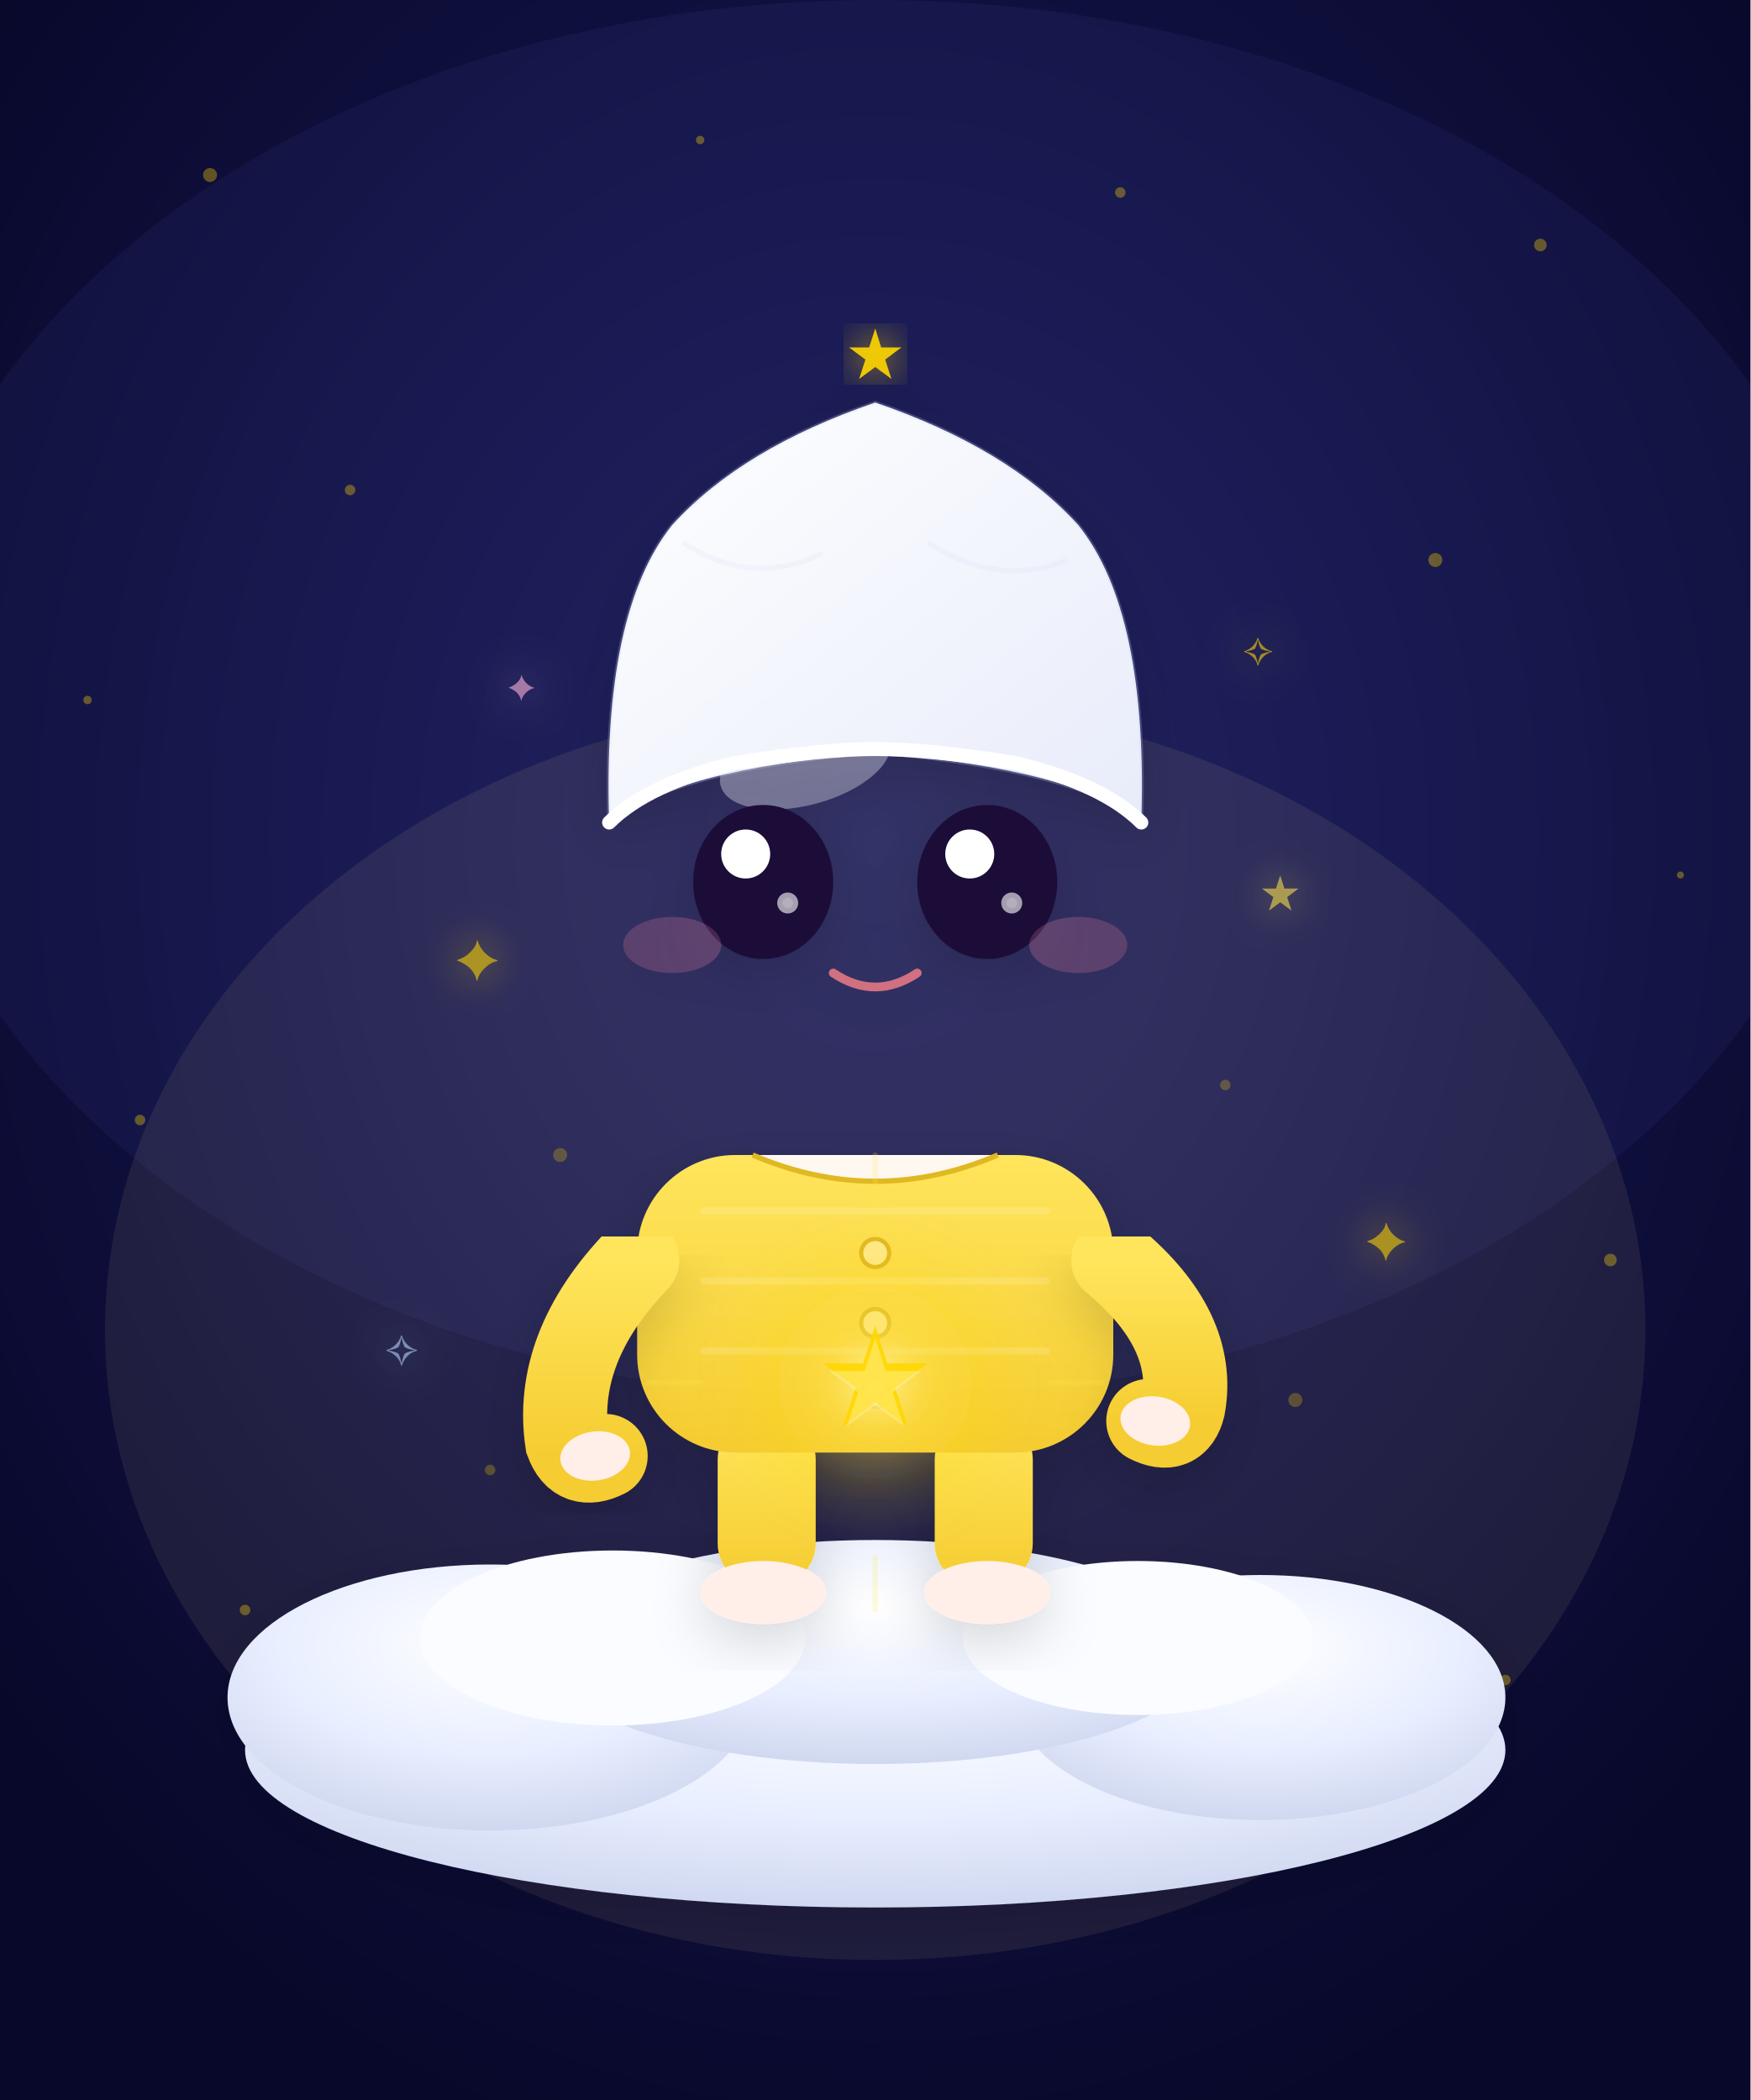
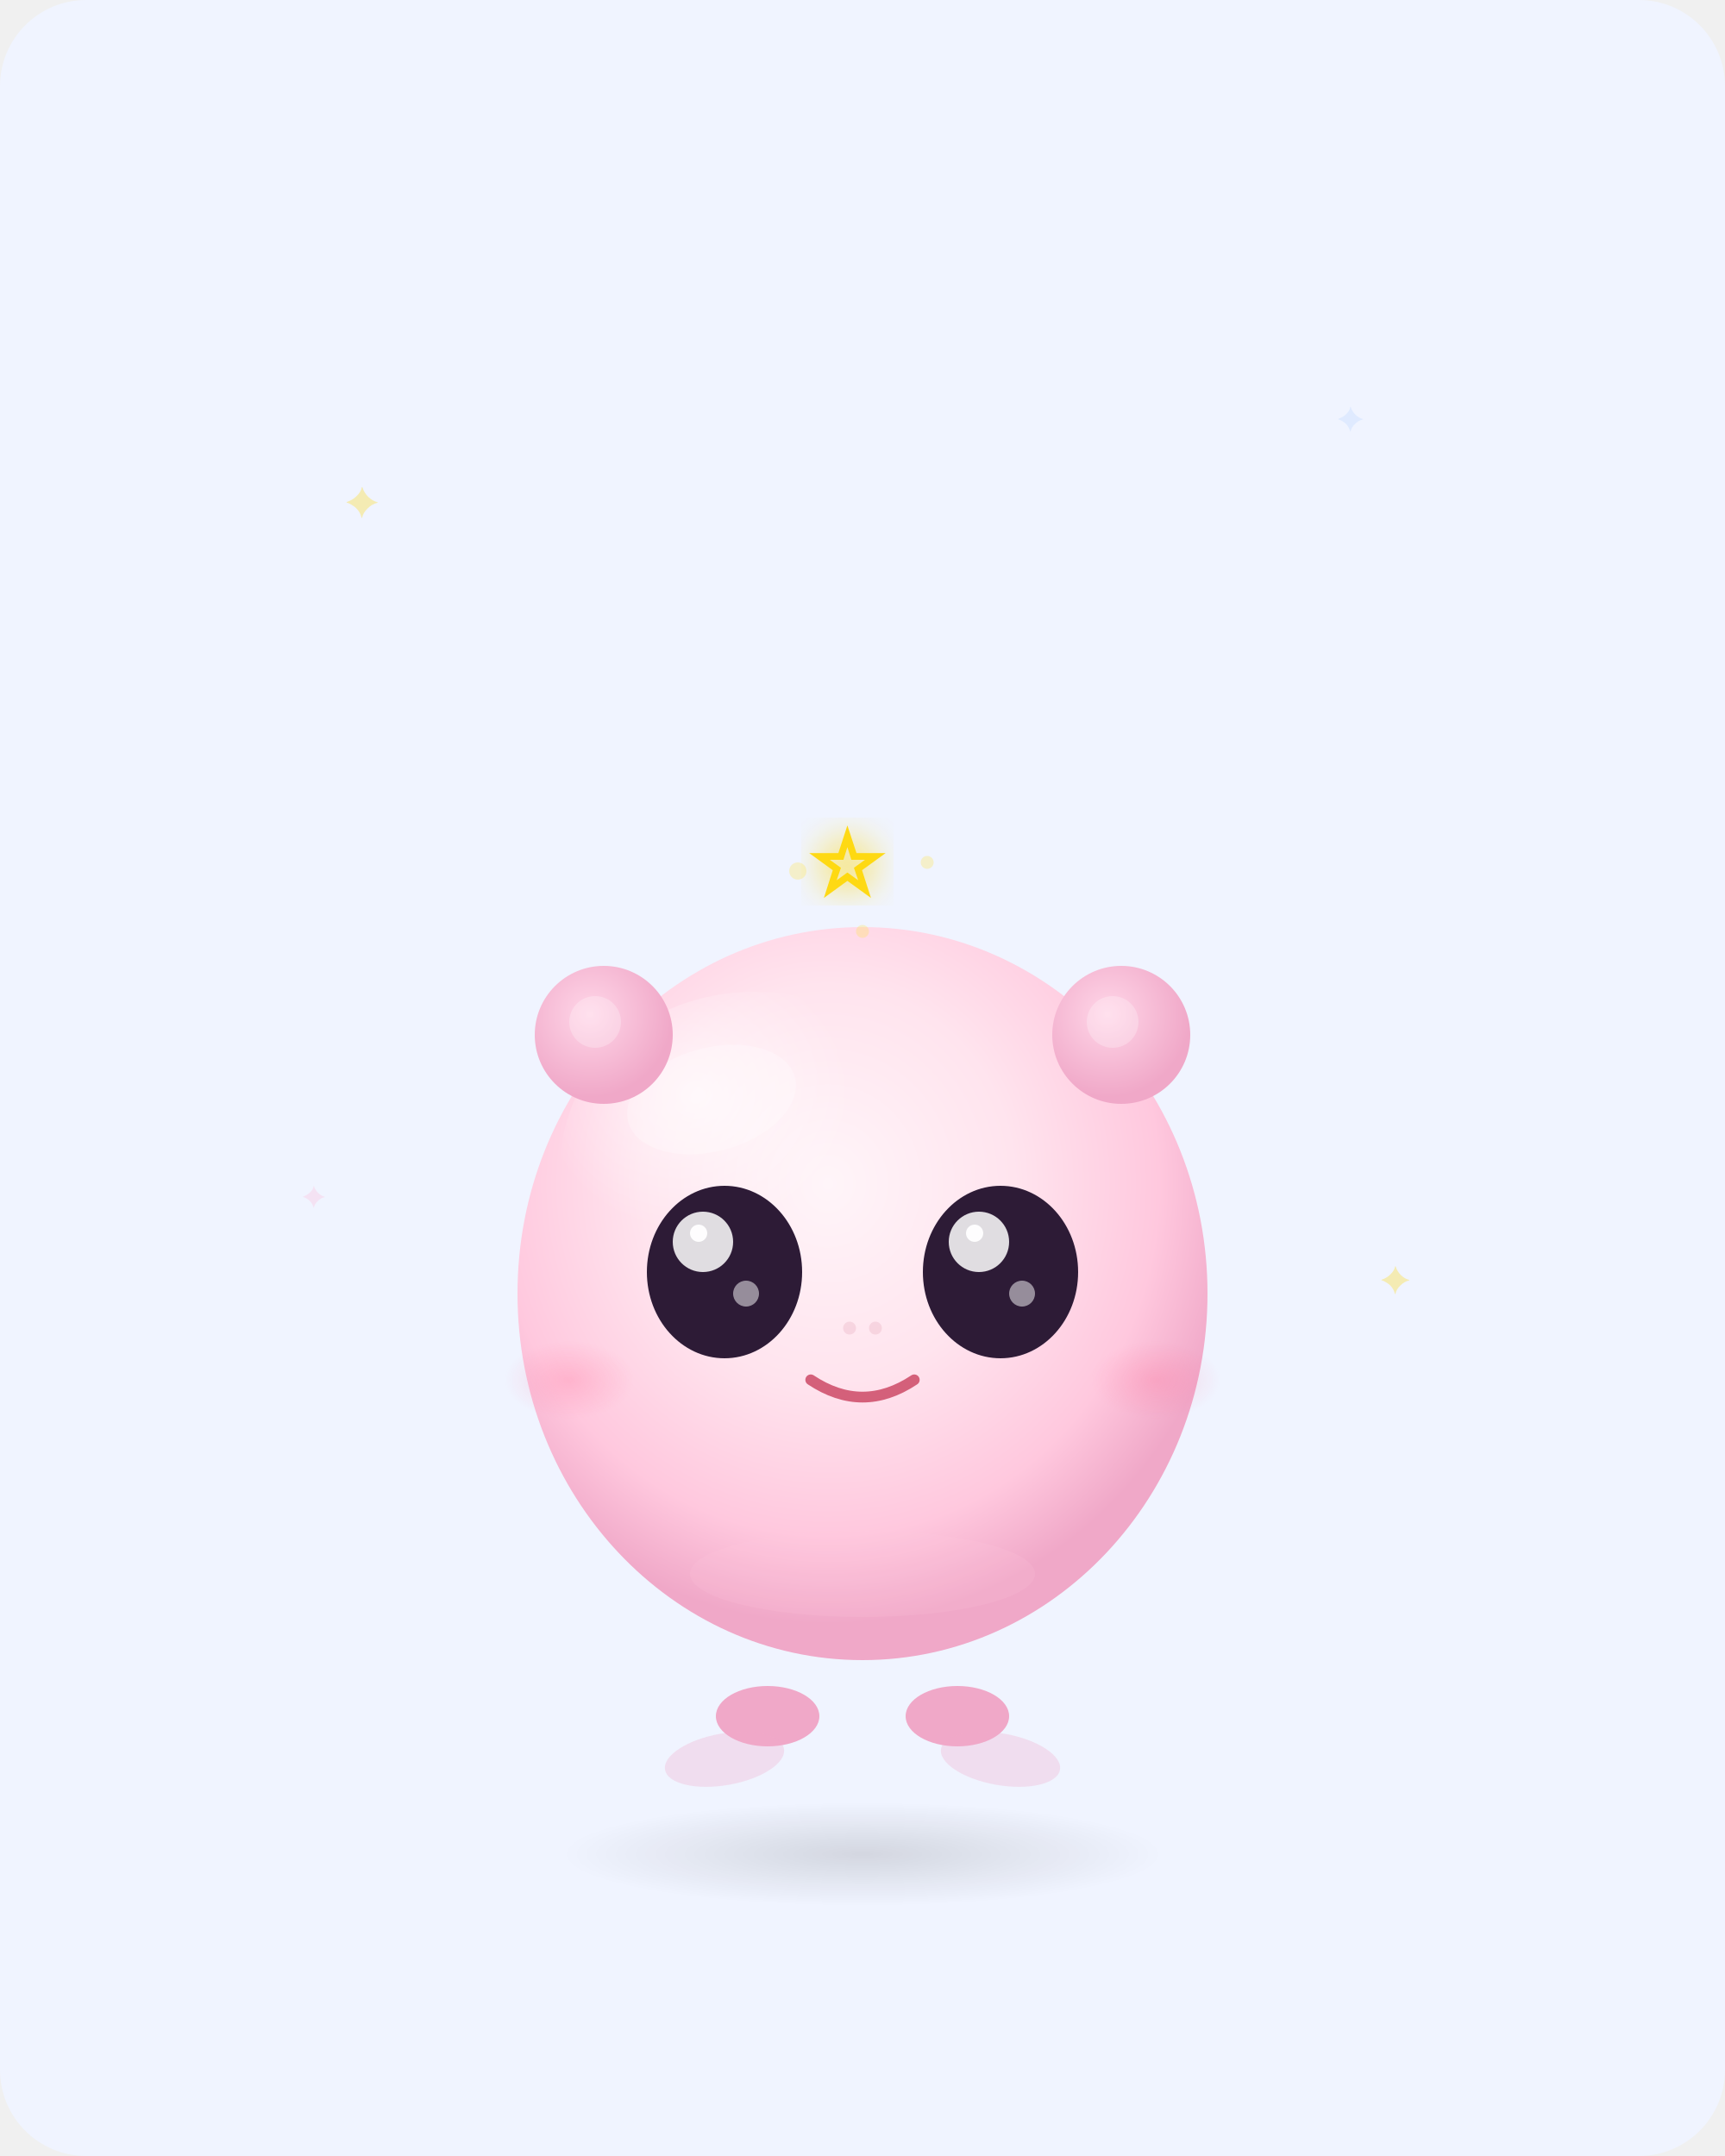
- <svg xmlns="http://www.w3.org/2000/svg" viewBox="0 0 500 600" width="500" height="600">
+ <svg xmlns="http://www.w3.org/2000/svg" viewBox="0 0 400 500" width="400" height="500">
  <defs>
-     <radialGradient id="sky" cx="50%" cy="40%" r="65%">
-       <stop offset="0%" stop-color="#1E1E5A" />
-       <stop offset="50%" stop-color="#121245" />
-       <stop offset="100%" stop-color="#08082A" />
+     <radialGradient id="dangoBody" cx="45%" cy="35%" r="60%">
+       <stop offset="0%" stop-color="#FFF5F9" />
+       <stop offset="45%" stop-color="#FFE4EE" />
+       <stop offset="80%" stop-color="#FFC8DE" />
+       <stop offset="100%" stop-color="#F0A8C8" />
    </radialGradient>
-     <radialGradient id="cloud" cx="50%" cy="30%" r="70%">
-       <stop offset="0%" stop-color="#FFFFFF" />
-       <stop offset="60%" stop-color="#E8EEFF" />
-       <stop offset="100%" stop-color="#D0D8F0" />
+     <radialGradient id="dangoHighlight" cx="35%" cy="30%" r="40%">
+       <stop offset="0%" stop-color="rgba(255,255,255,0.6)" />
+       <stop offset="100%" stop-color="rgba(255,255,255,0)" />
    </radialGradient>
-     <radialGradient id="skin" cx="40%" cy="35%" r="60%">
-       <stop offset="0%" stop-color="#FFF8F5" />
-       <stop offset="50%" stop-color="#FFEFE8" />
-       <stop offset="100%" stop-color="#F5E0D8" />
+     <radialGradient id="earGrad" cx="40%" cy="35%" r="60%">
+       <stop offset="0%" stop-color="#FFD6E8" />
+       <stop offset="100%" stop-color="#F0A8C8" />
    </radialGradient>
-     <linearGradient id="suit" x1="0%" y1="0%" x2="0%" y2="100%">
-       <stop offset="0%" stop-color="#FFE55C" />
-       <stop offset="100%" stop-color="#F5CC30" />
-     </linearGradient>
-     <linearGradient id="cap" x1="0%" y1="0%" x2="100%" y2="100%">
-       <stop offset="0%" stop-color="#FFFFFF" />
-       <stop offset="100%" stop-color="#E8ECFA" />
-     </linearGradient>
-     <radialGradient id="starglow" cx="50%" cy="50%" r="50%">
-       <stop offset="0%" stop-color="#FFF8C4" stop-opacity="0.5" />
-       <stop offset="30%" stop-color="#FFE44D" stop-opacity="0.15" />
-       <stop offset="100%" stop-color="#FFD700" stop-opacity="0" />
+     <radialGradient id="blushGrad" cx="50%" cy="50%" r="50%">
+       <stop offset="0%" stop-color="rgba(255,110,150,0.25)" />
+       <stop offset="100%" stop-color="rgba(255,110,150,0)" />
    </radialGradient>
-     <filter id="shadow">
-       <feDropShadow dx="0" dy="5" stdDeviation="8" flood-color="rgba(0,0,20,0.15)" />
-     </filter>
+     <radialGradient id="shadowGrad" cx="50%" cy="50%" r="50%">
+       <stop offset="0%" stop-color="rgba(0,0,0,0.12)" />
+       <stop offset="100%" stop-color="rgba(0,0,0,0)" />
+     </radialGradient>
    <filter id="glow">
-       <feGaussianBlur stdDeviation="6" result="b" />
+       <feGaussianBlur stdDeviation="4" result="b" />
      <feMerge>
        <feMergeNode in="b" />
        <feMergeNode in="SourceGraphic" />
      </feMerge>
    </filter>
  </defs>
-   <rect width="500" height="600" fill="url(#sky)" />
-   <ellipse cx="250" cy="200" rx="280" ry="200" fill="rgba(120,140,255,0.06)" />
-   <g fill="#FFD700" opacity="0.35">
-     <circle cx="60" cy="50" r="2">
-       <animate attributeName="opacity" values="0.2;0.8;0.2" dur="2s" repeatCount="indefinite" />
+   <rect width="400" height="500" fill="#F0F4FF" rx="20" />
+   <ellipse cx="200" cy="430" rx="70" ry="12" fill="url(#shadowGrad)">
+     <animate attributeName="rx" values="70;55;70" dur="3s" repeatCount="indefinite" />
+     <animate attributeName="ry" values="12;8;12" dur="3s" repeatCount="indefinite" />
+     <animate attributeName="opacity" values="1;0.6;1" dur="3s" repeatCount="indefinite" />
+   </ellipse>
+   <g opacity="0.3">
+     <text x="80" y="120" font-size="10" fill="#FFD700">✦
+       <animate attributeName="y" values="120;112;120" dur="3s" repeatCount="indefinite" />
+     </text>
+     <text x="310" y="100" font-size="8" fill="#B8D4FF">✦
+       <animate attributeName="y" values="100;93;100" dur="2.5s" repeatCount="indefinite" />
+     </text>
+     <text x="70" y="280" font-size="7" fill="#FFB8D8">✦
+       <animate attributeName="y" values="280;274;280" dur="3.5s" repeatCount="indefinite" />
+     </text>
+     <text x="320" y="300" font-size="9" fill="#FFD700">✦
+       <animate attributeName="y" values="300;292;300" dur="2.8s" repeatCount="indefinite" />
+     </text>
+   </g>
+   <g>
+     <ellipse cx="178" cy="398" rx="12" ry="7" fill="#F0A8C8" />
+     <ellipse cx="222" cy="398" rx="12" ry="7" fill="#F0A8C8" />
+   </g>
+   <g>
+     <ellipse cx="200" cy="300" rx="80" ry="85" fill="url(#dangoBody)">
+       <animate attributeName="ry" values="85;83;85" dur="3s" repeatCount="indefinite" />
+     </ellipse>
+     <ellipse cx="175" cy="270" rx="45" ry="40" fill="url(#dangoHighlight)" />
+     <ellipse cx="165" cy="255" rx="20" ry="12" fill="rgba(255,255,255,0.25)" transform="rotate(-15,165,255)" />
+     <ellipse cx="200" cy="365" rx="40" ry="10" fill="rgba(255,200,220,0.15)" />
+   </g>
+   <g>
+     <circle cx="140" cy="240" r="16" fill="url(#earGrad)">
+       <animate attributeName="cy" values="240;236;240" dur="3s" repeatCount="indefinite" />
    </circle>
-     <circle cx="440" cy="70" r="1.8">
-       <animate attributeName="opacity" values="0.3;0.9;0.3" dur="2.5s" repeatCount="indefinite" />
+     <circle cx="138" cy="237" r="6" fill="rgba(255,255,255,0.25)" />
+     <circle cx="260" cy="240" r="16" fill="url(#earGrad)">
+       <animate attributeName="cy" values="240;236;240" dur="3s" repeatCount="indefinite" />
    </circle>
-     <circle cx="100" cy="140" r="1.5">
-       <animate attributeName="opacity" values="0.2;0.7;0.2" dur="1.8s" repeatCount="indefinite" />
-     </circle>
-     <circle cx="410" cy="160" r="2">
-       <animate attributeName="opacity" values="0.3;0.8;0.3" dur="3s" repeatCount="indefinite" />
-     </circle>
-     <circle cx="40" cy="320" r="1.5" />
-     <circle cx="460" cy="360" r="1.8" />
-     <circle cx="70" cy="460" r="1.5" />
-     <circle cx="430" cy="480" r="1.5" />
-     <circle cx="200" cy="40" r="1.2" />
-     <circle cx="320" cy="55" r="1.5" />
-     <circle cx="480" cy="250" r="1" />
-     <circle cx="25" cy="200" r="1.2" />
-   </g>
-   <ellipse cx="250" cy="380" rx="220" ry="180" fill="rgba(255,230,150,0.08)" />
-   <g filter="url(#shadow)">
-     <ellipse cx="250" cy="500" rx="180" ry="45" fill="url(#cloud)" />
-     <ellipse cx="140" cy="485" rx="75" ry="38" fill="url(#cloud)" />
-     <ellipse cx="360" cy="485" rx="70" ry="35" fill="url(#cloud)" />
-     <ellipse cx="250" cy="472" rx="95" ry="32" fill="url(#cloud)" />
-     <ellipse cx="175" cy="468" rx="55" ry="25" fill="#FAFCFF" />
-     <ellipse cx="325" cy="468" rx="50" ry="22" fill="#FAFCFF" />
-   </g>
-   <g filter="url(#shadow)">
-     <rect x="205" y="405" width="28" height="48" rx="12" fill="url(#suit)" />
-     <rect x="267" y="405" width="28" height="48" rx="12" fill="url(#suit)" />
-     <ellipse cx="218" cy="455" rx="18" ry="9" fill="#FFEFE8" />
-     <ellipse cx="282" cy="455" rx="18" ry="9" fill="#FFEFE8" />
-     <rect x="182" y="330" width="136" height="85" rx="28" fill="url(#suit)" />
-     <rect x="200" y="345" width="100" height="2" rx="1" fill="rgba(255,255,255,0.15)" />
-     <rect x="200" y="365" width="100" height="2" rx="1" fill="rgba(255,255,255,0.15)" />
-     <rect x="200" y="385" width="100" height="2" rx="1" fill="rgba(255,255,255,0.15)" />
-     <circle cx="250" cy="358" r="4" fill="#FFE88C" stroke="#E0B820" stroke-width="1.2" />
-     <circle cx="250" cy="378" r="4" fill="#FFE88C" stroke="#E0B820" stroke-width="1.2" />
-     <circle cx="250" cy="398" r="4" fill="#FFE88C" stroke="#E0B820" stroke-width="1.2" />
-     <path d="M215,330 Q250,345 285,330" fill="#FFF8F0" stroke="#E0B820" stroke-width="1.5" />
-   </g>
-   <g filter="url(#shadow)">
-     <path d="M182,360 Q158,385 162,412 Q165,420 173,416" fill="none" stroke="url(#suit)" stroke-width="24" stroke-linecap="round" />
-     <ellipse cx="170" cy="416" rx="10" ry="7" fill="#FFEFE8" transform="rotate(-8,170,416)" />
-     <path d="M318,360 Q342,380 338,402 Q336,410 328,406" fill="none" stroke="url(#suit)" stroke-width="24" stroke-linecap="round" />
-     <ellipse cx="330" cy="406" rx="10" ry="7" fill="#FFEFE8" transform="rotate(8,330,406)" />
+     <circle cx="258" cy="237" r="6" fill="rgba(255,255,255,0.25)" />
  </g>
  <g filter="url(#glow)">
-     <circle cx="250" cy="395" r="45" fill="url(#starglow)" />
-     <circle cx="250" cy="395" r="30" fill="url(#starglow)" />
-   </g>
-   <text x="250" y="407" text-anchor="middle" font-size="40" fill="#FFD700" opacity="0.9">★</text>
-   <text x="250" y="407" text-anchor="middle" font-size="35" fill="#FFF8C4" opacity="0.35">★</text>
-   <g stroke="#FFE44D" stroke-width="1.5" stroke-linecap="round" opacity="0.2">
-     <line x1="250" y1="345" x2="250" y2="330">
-       <animate attributeName="opacity" values="0.1;0.4;0.1" dur="1.5s" repeatCount="indefinite" />
-     </line>
-     <line x1="250" y1="445" x2="250" y2="460">
-       <animate attributeName="opacity" values="0.1;0.4;0.1" dur="1.8s" repeatCount="indefinite" />
-     </line>
-     <line x1="200" y1="395" x2="185" y2="395">
-       <animate attributeName="opacity" values="0.1;0.4;0.1" dur="2s" repeatCount="indefinite" />
-     </line>
-     <line x1="300" y1="395" x2="315" y2="395">
-       <animate attributeName="opacity" values="0.1;0.4;0.1" dur="1.6s" repeatCount="indefinite" />
-     </line>
-   </g>
-   <g filter="url(#shadow)">
-     <circle cx="250" cy="245" rx="78" fill="url(#skin)" />
-     <ellipse cx="230" cy="218" rx="25" ry="12" fill="rgba(255,255,255,0.3)" transform="rotate(-15,230,218)" />
-     <path d="M174,235 Q172,175 192,150 Q212,128 250,115 Q288,128 308,150 Q328,175 326,235 Q308,220 250,215 Q192,220 174,235Z" fill="url(#cap)" stroke="rgba(200,210,240,0.2)" stroke-width="1" />
-     <path d="M195,155 Q215,168 235,158" fill="none" stroke="rgba(200,210,240,0.15)" stroke-width="1.5" />
-     <path d="M265,155 Q285,168 305,160" fill="none" stroke="rgba(200,210,240,0.15)" stroke-width="1.5" />
-     <path d="M174,235 Q185,224 210,218 Q235,214 250,214 Q265,214 290,218 Q315,224 326,235" fill="none" stroke="#FFF" stroke-width="4" stroke-linecap="round" />
-     <g filter="url(#glow)">
-       <text x="250" y="108" text-anchor="middle" font-size="20" fill="#FFD700" opacity="0.9">★</text>
-     </g>
-     <ellipse cx="218" cy="252" rx="20" ry="22" fill="#1A0E38" />
-     <circle cx="214" cy="245" r="2.5" fill="rgba(200,200,255,0.3)" />
-     <circle cx="225" cy="258" r="1.5" fill="rgba(255,200,255,0.2)" />
-     <circle cx="213" cy="244" r="7" fill="#FFF" />
-     <circle cx="225" cy="258" r="3" fill="rgba(255,255,255,0.6)" />
-     <ellipse cx="282" cy="252" rx="20" ry="22" fill="#1A0E38" />
-     <circle cx="278" cy="245" r="2.5" fill="rgba(200,200,255,0.3)" />
-     <circle cx="289" cy="258" r="1.5" fill="rgba(255,200,255,0.2)" />
-     <circle cx="277" cy="244" r="7" fill="#FFF" />
-     <circle cx="289" cy="258" r="3" fill="rgba(255,255,255,0.6)" />
-     <ellipse cx="192" cy="270" rx="14" ry="8" fill="rgba(255,140,165,0.2)" />
-     <ellipse cx="308" cy="270" rx="14" ry="8" fill="rgba(255,140,165,0.2)" />
-     <path d="M238,278 Q250,286 262,278" fill="none" stroke="#D07080" stroke-width="2.5" stroke-linecap="round" />
-   </g>
-   <g filter="url(#glow)" opacity="0.6">
-     <text x="130" y="280" font-size="16" fill="#FFD700">✦
-       <animate attributeName="y" values="280;268;280" dur="3s" repeatCount="indefinite" />
-     </text>
-     <text x="360" y="260" font-size="14" fill="#FFE44D">★
-       <animate attributeName="y" values="260;250;260" dur="2.8s" repeatCount="indefinite" />
-     </text>
-     <text x="110" y="390" font-size="12" fill="#B8D4FF">✧
-       <animate attributeName="y" values="390;380;390" dur="3.5s" repeatCount="indefinite" />
-     </text>
-     <text x="390" y="360" font-size="15" fill="#FFD700">✦
-       <animate attributeName="y" values="360;348;360" dur="2.5s" repeatCount="indefinite" />
-     </text>
-     <text x="145" y="200" font-size="10" fill="#FFB8D8">✦
-       <animate attributeName="y" values="200;192;200" dur="4s" repeatCount="indefinite" />
-     </text>
-     <text x="355" y="190" font-size="11" fill="#FFD700">✧
-       <animate attributeName="y" values="190;180;190" dur="3.2s" repeatCount="indefinite" />
+     <text x="200" y="208" text-anchor="middle" font-size="28" fill="#FFD700" opacity="0.9">
+       ⭐
+       <animate attributeName="y" values="205;195;205" dur="2s" repeatCount="indefinite" />
    </text>
  </g>
-   <g fill="#FFD700" opacity="0.25">
-     <circle cx="160" cy="330" r="2">
-       <animate attributeName="opacity" values="0.1;0.5;0.1" dur="2.2s" repeatCount="indefinite" />
+   <g fill="#FFE44D" opacity="0.3">
+     <circle cx="185" cy="202" r="2">
+       <animate attributeName="opacity" values="0.2;0.6;0.2" dur="1.5s" repeatCount="indefinite" />
    </circle>
-     <circle cx="350" cy="310" r="1.5">
-       <animate attributeName="opacity" values="0.1;0.5;0.1" dur="2.8s" repeatCount="indefinite" />
+     <circle cx="215" cy="200" r="1.5">
+       <animate attributeName="opacity" values="0.2;0.6;0.2" dur="1.8s" repeatCount="indefinite" />
    </circle>
-     <circle cx="140" cy="420" r="1.5">
-       <animate attributeName="opacity" values="0.1;0.5;0.1" dur="3s" repeatCount="indefinite" />
-     </circle>
-     <circle cx="370" cy="400" r="2">
-       <animate attributeName="opacity" values="0.1;0.5;0.1" dur="1.8s" repeatCount="indefinite" />
+     <circle cx="200" cy="216" r="1.5">
+       <animate attributeName="opacity" values="0.2;0.6;0.2" dur="2s" repeatCount="indefinite" />
    </circle>
  </g>
+   <g>
+     <ellipse cx="168" cy="295" rx="18" ry="20" fill="#2D1B36" />
+     <circle cx="163" cy="288" r="7" fill="rgba(255,255,255,0.85)" />
+     <circle cx="173" cy="300" r="3" fill="rgba(255,255,255,0.5)" />
+     <circle cx="162" cy="286" r="2" fill="rgba(255,255,255,0.95)" />
+     <ellipse cx="232" cy="295" rx="18" ry="20" fill="#2D1B36" />
+     <circle cx="227" cy="288" r="7" fill="rgba(255,255,255,0.85)" />
+     <circle cx="237" cy="300" r="3" fill="rgba(255,255,255,0.5)" />
+     <circle cx="226" cy="286" r="2" fill="rgba(255,255,255,0.95)" />
+   </g>
+   <g>
+     <ellipse cx="132" cy="320" rx="15" ry="9" fill="url(#blushGrad)">
+       <animate attributeName="opacity" values="0.6;1;0.6" dur="3s" repeatCount="indefinite" />
+     </ellipse>
+     <ellipse cx="268" cy="320" rx="15" ry="9" fill="url(#blushGrad)">
+       <animate attributeName="opacity" values="0.6;1;0.6" dur="3s" repeatCount="indefinite" />
+     </ellipse>
+   </g>
+   <path d="M188,320 Q200,328 212,320" fill="none" stroke="#D4607A" stroke-width="2.5" stroke-linecap="round" />
+   <circle cx="197" cy="308" r="1.5" fill="rgba(200,100,130,0.15)" />
+   <circle cx="203" cy="308" r="1.5" fill="rgba(200,100,130,0.15)" />
+   <g opacity="0.3">
+     <ellipse cx="168" cy="408" rx="14" ry="6" fill="#F0A8C8" transform="rotate(-10,168,408)">
+       <animate attributeName="opacity" values="0;0.3;0;0.3;0" dur="1s" repeatCount="indefinite" />
+     </ellipse>
+     <ellipse cx="232" cy="408" rx="14" ry="6" fill="#F0A8C8" transform="rotate(10,232,408)">
+       <animate attributeName="opacity" values="0.3;0;0.3;0;0.3" dur="1s" repeatCount="indefinite" />
+     </ellipse>
+   </g>
</svg>
